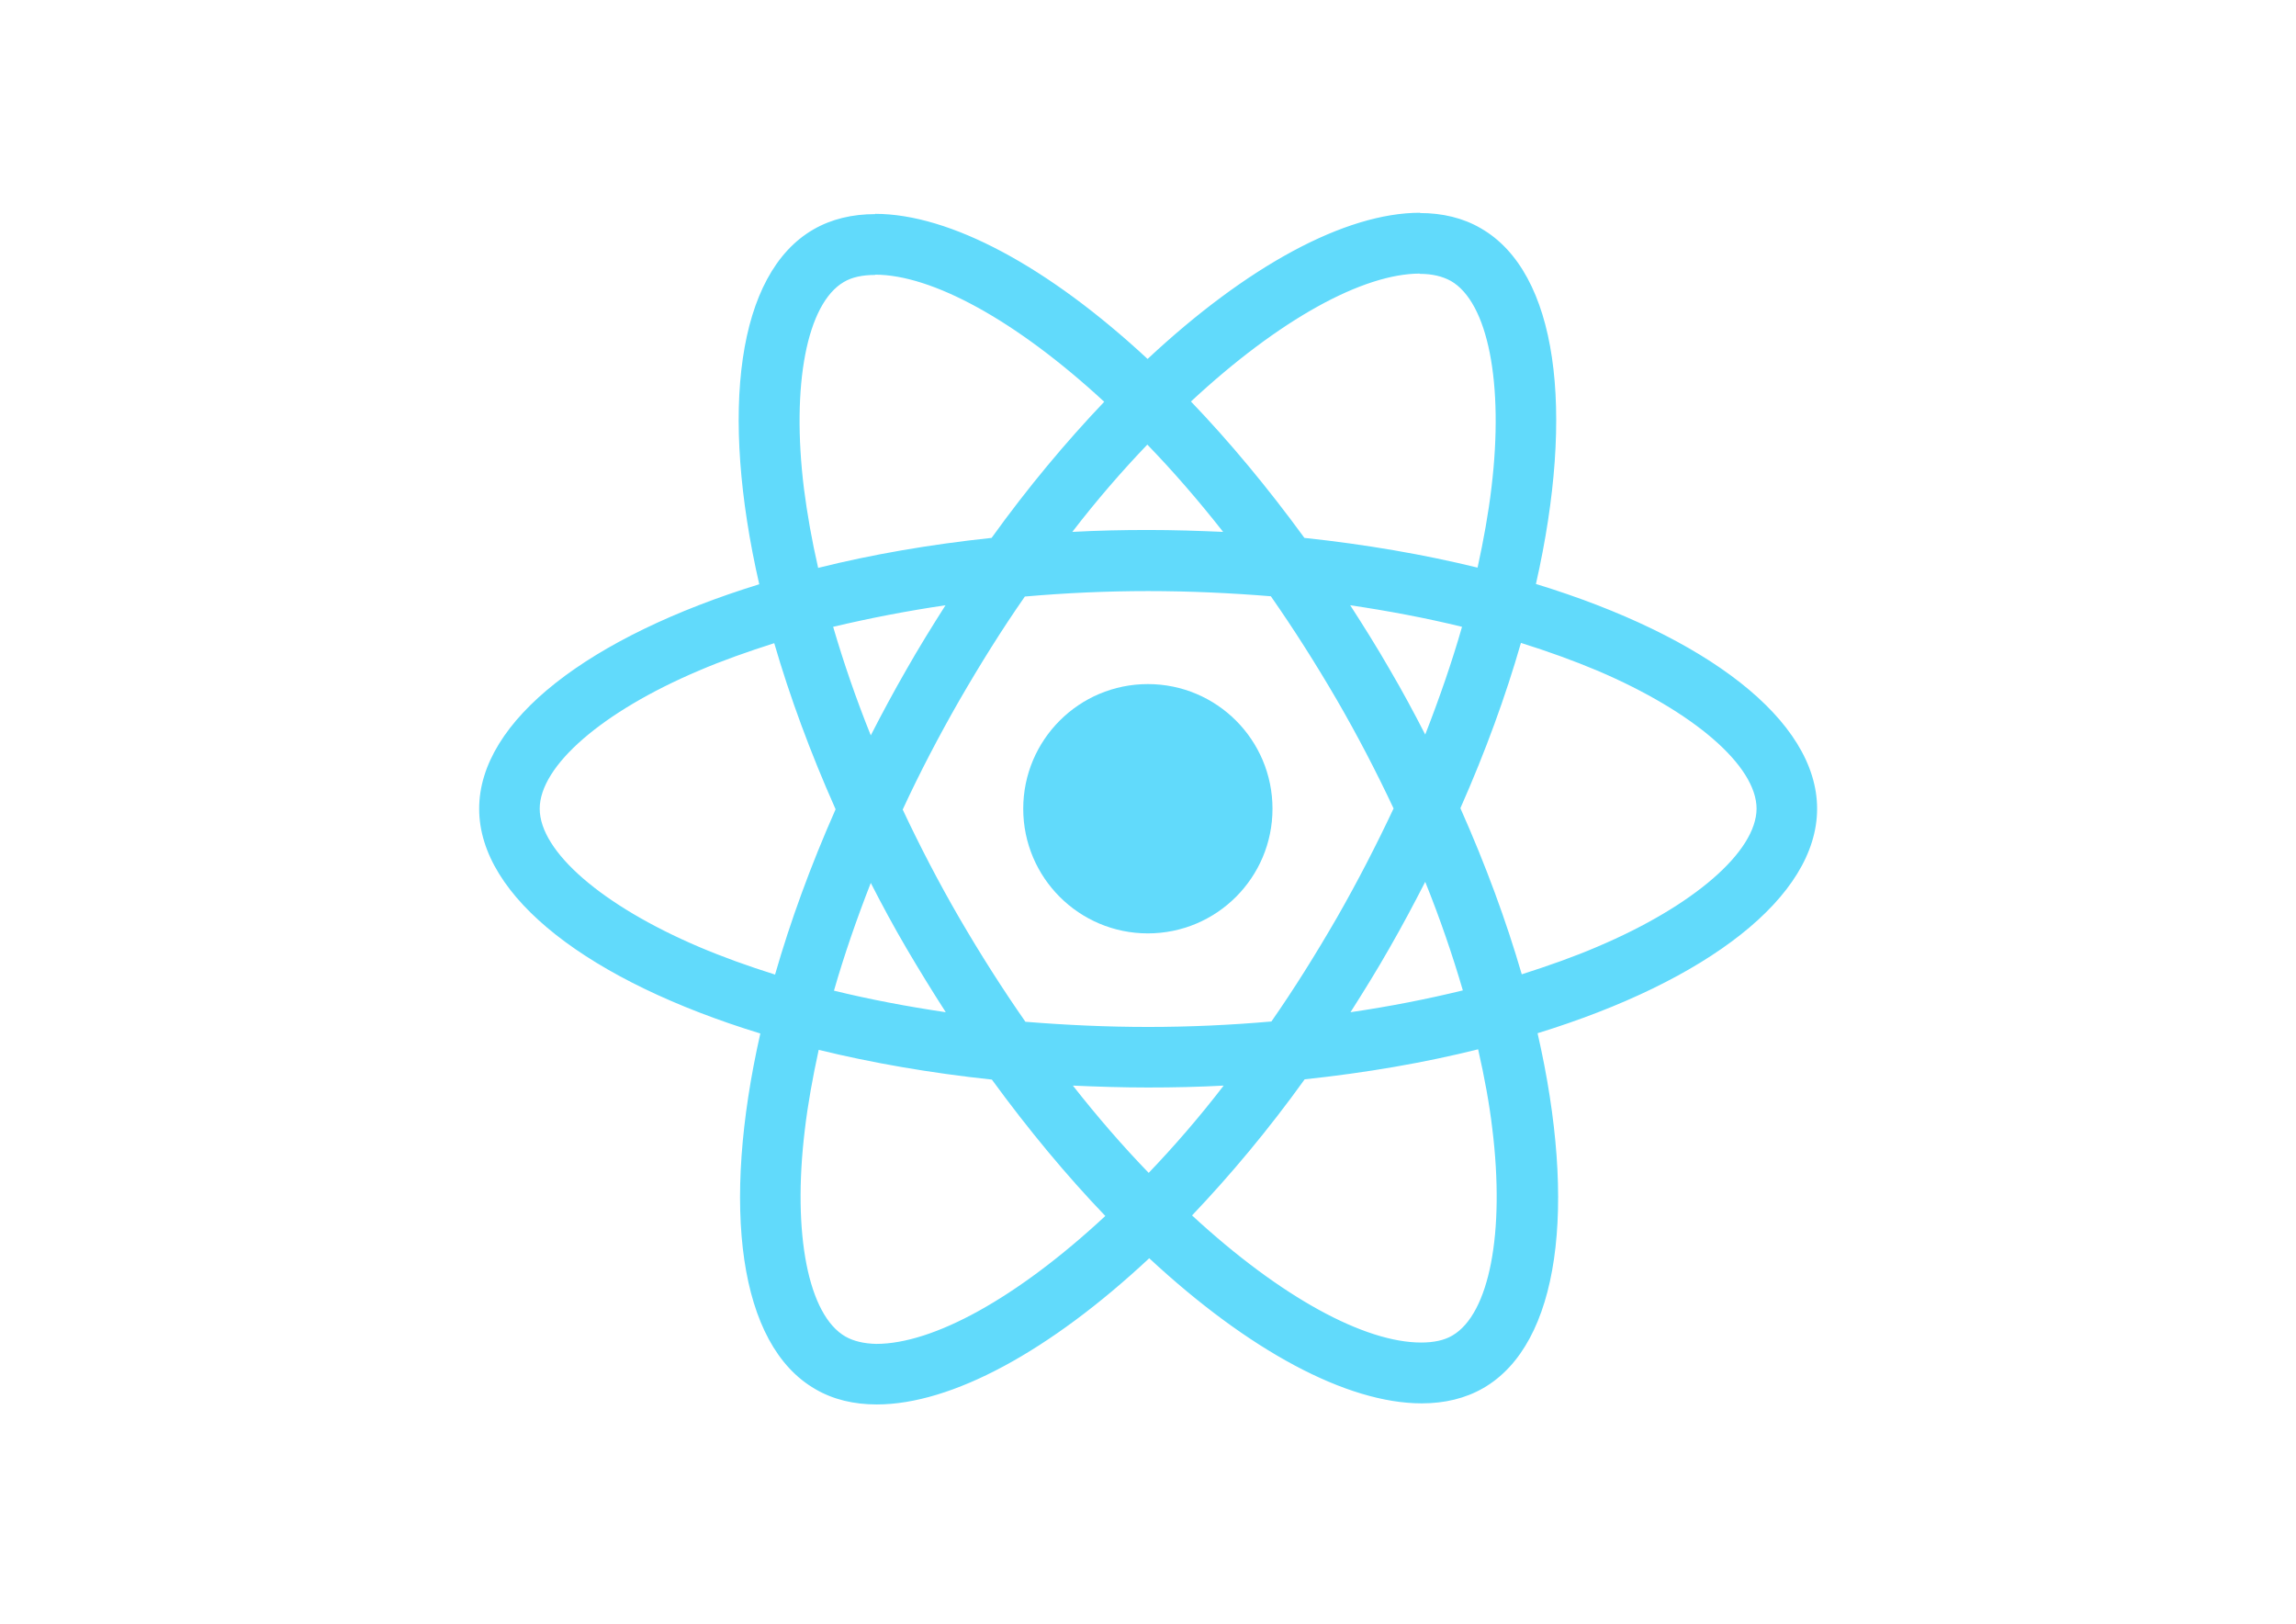
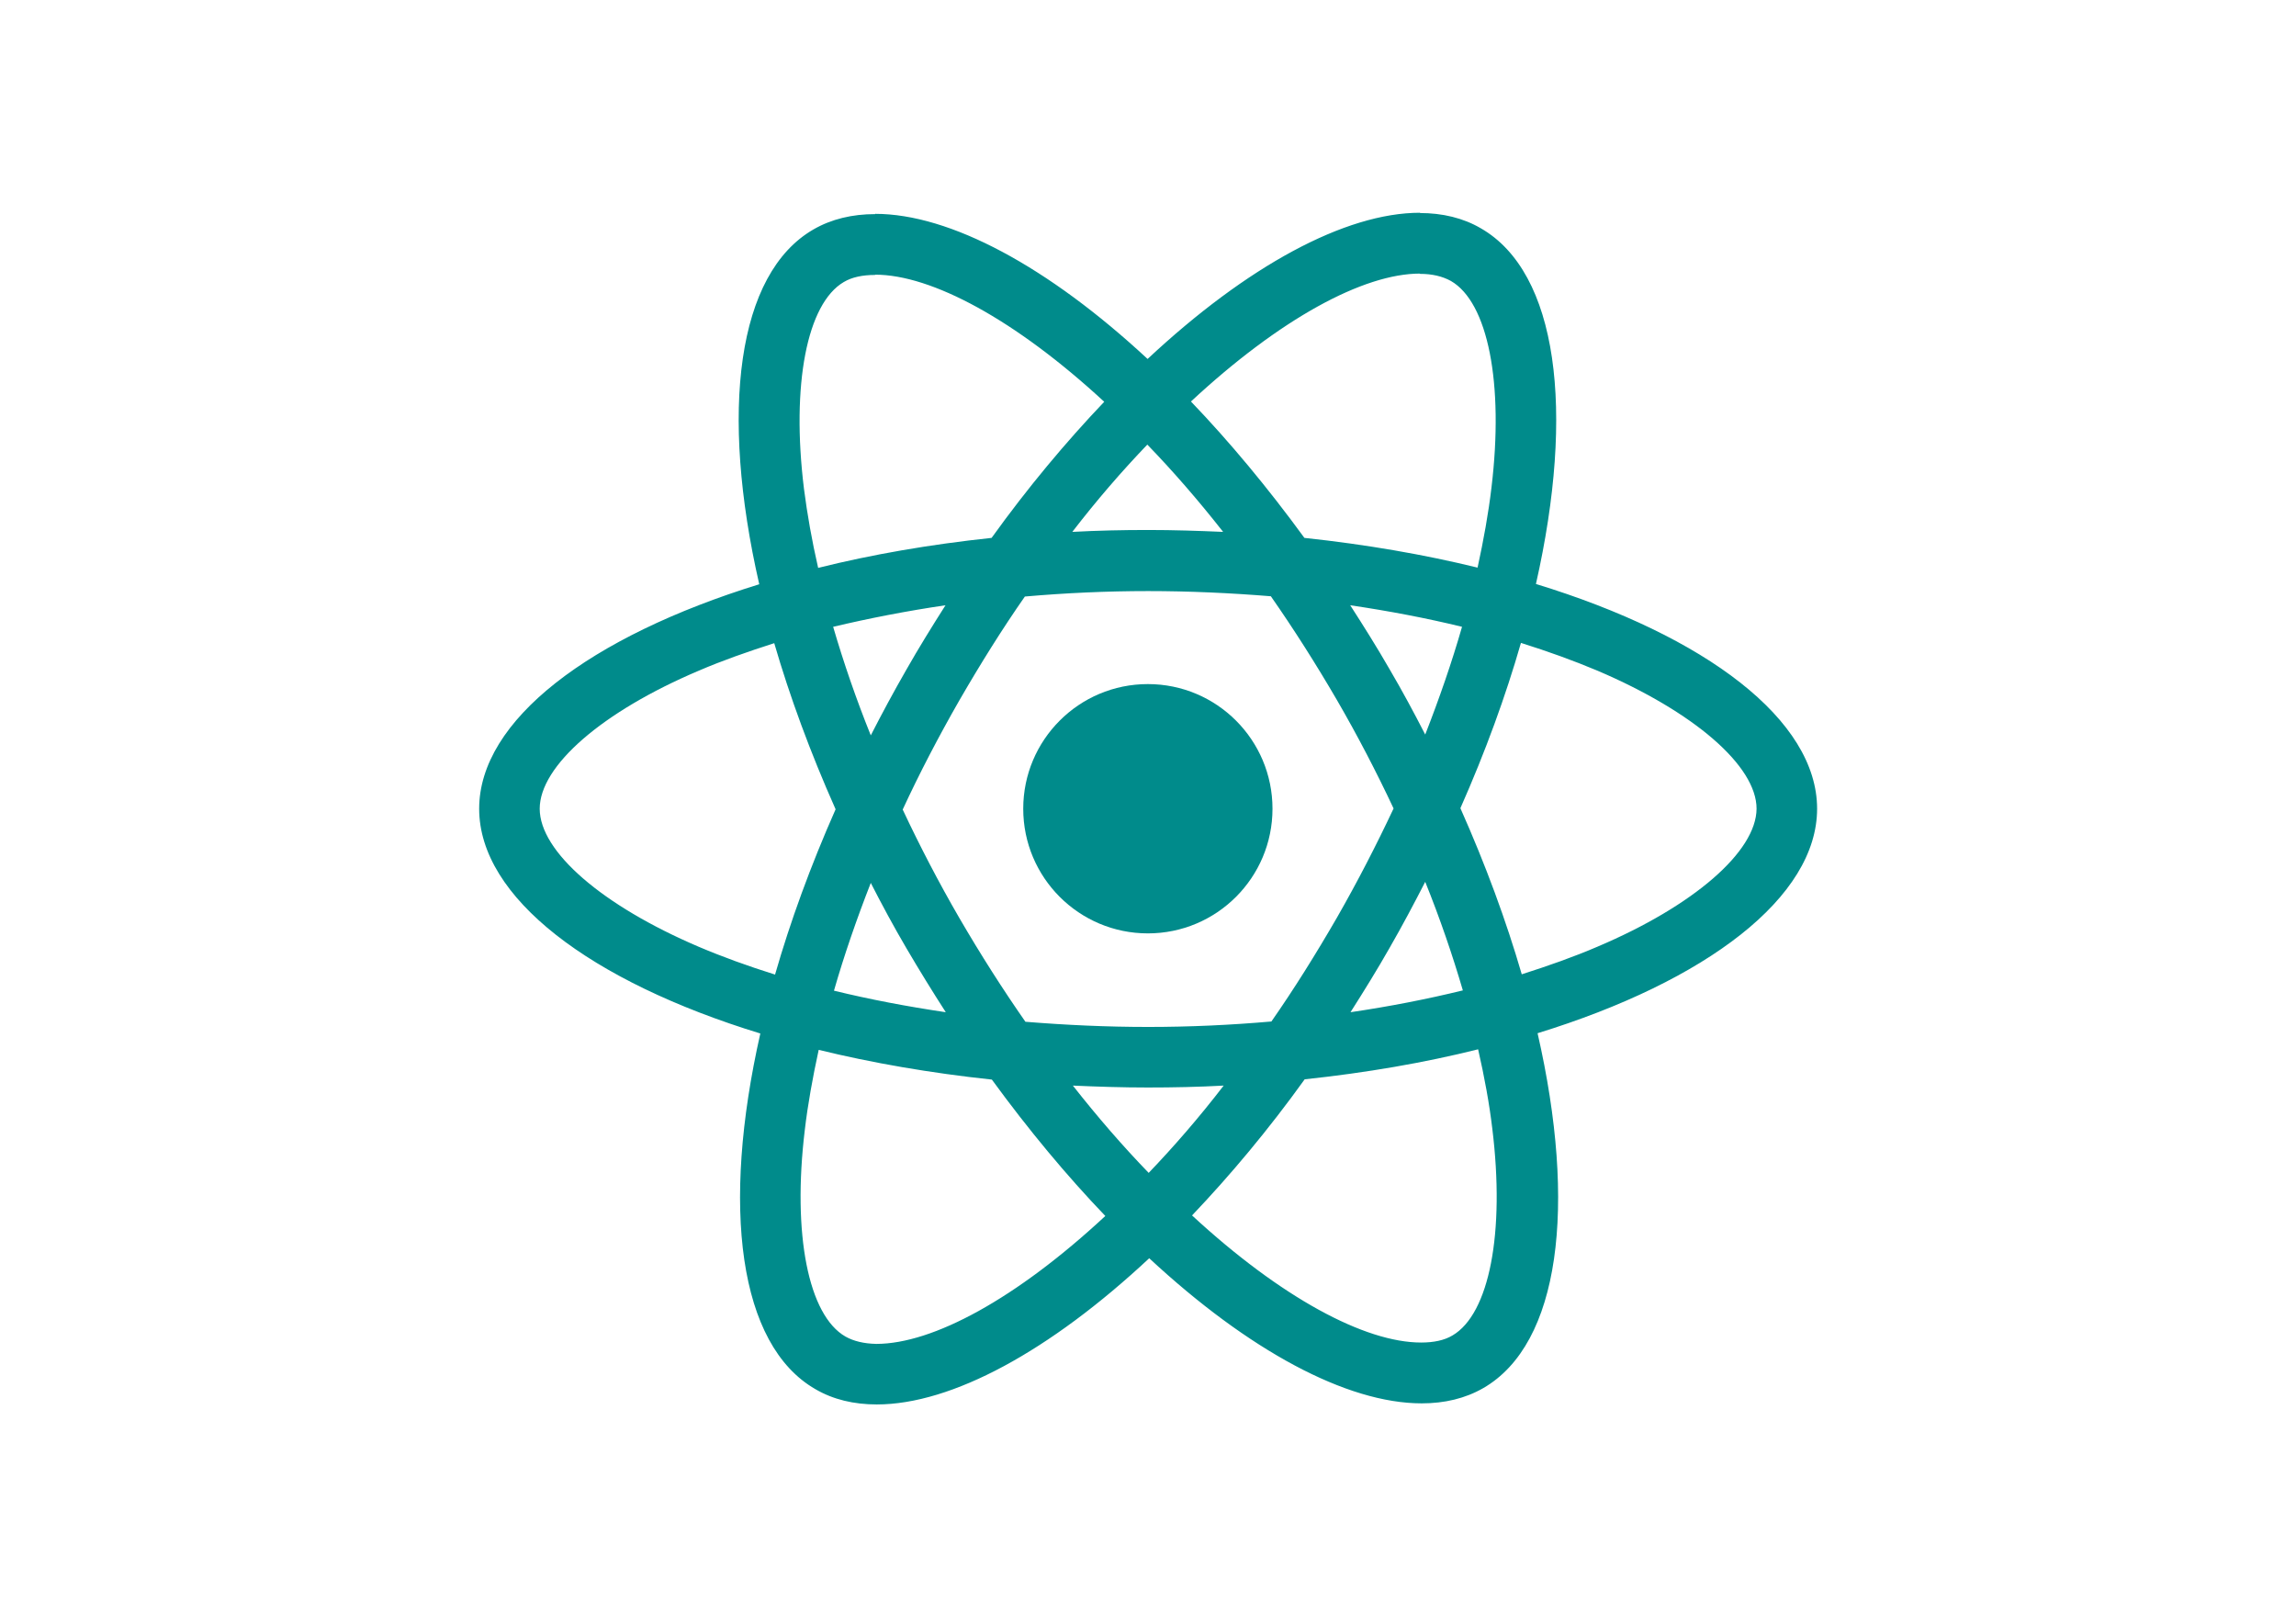
<svg xmlns="http://www.w3.org/2000/svg" viewBox="0 0 841.9 595.3">
-   <g fill="#61DAFB">
+   <g fill="#008b8b">
    <path d="M666.3 296.5c0-32.5-40.7-63.3-103.1-82.4 14.4-63.6 8-114.2-20.2-130.4-6.5-3.8-14.1-5.6-22.4-5.6v22.3c4.6 0 8.3.9 11.4 2.6 13.6 7.8 19.5 37.5 14.9 75.7-1.1 9.4-2.9 19.3-5.1 29.4-19.6-4.8-41-8.5-63.5-10.9-13.5-18.5-27.5-35.3-41.6-50 32.6-30.3 63.2-46.9 84-46.9V78c-27.5 0-63.5 19.6-99.9 53.6-36.4-33.8-72.4-53.2-99.9-53.2v22.3c20.7 0 51.4 16.5 84 46.6-14 14.7-28 31.4-41.3 49.9-22.6 2.4-44 6.1-63.6 11-2.3-10-4-19.7-5.2-29-4.7-38.2 1.1-67.9 14.6-75.8 3-1.8 6.9-2.6 11.5-2.6V78.5c-8.4 0-16 1.8-22.6 5.6-28.1 16.2-34.4 66.7-19.9 130.1-62.2 19.2-102.7 49.9-102.7 82.3 0 32.5 40.7 63.3 103.1 82.4-14.4 63.6-8 114.2 20.2 130.4 6.5 3.8 14.1 5.6 22.5 5.6 27.5 0 63.5-19.6 99.9-53.6 36.4 33.8 72.4 53.2 99.9 53.2 8.4 0 16-1.8 22.6-5.6 28.1-16.2 34.4-66.7 19.9-130.1 62-19.1 102.5-49.9 102.5-82.3zm-130.2-66.7c-3.7 12.9-8.3 26.2-13.5 39.5-4.1-8-8.4-16-13.1-24-4.6-8-9.5-15.8-14.4-23.4 14.2 2.1 27.9 4.7 41 7.9zm-45.8 106.5c-7.8 13.5-15.8 26.3-24.1 38.2-14.9 1.3-30 2-45.2 2-15.1 0-30.2-.7-45-1.9-8.3-11.9-16.4-24.6-24.2-38-7.6-13.1-14.5-26.4-20.8-39.8 6.2-13.4 13.2-26.8 20.7-39.9 7.8-13.5 15.8-26.3 24.1-38.2 14.9-1.3 30-2 45.2-2 15.1 0 30.2.7 45 1.9 8.3 11.9 16.4 24.6 24.2 38 7.6 13.1 14.5 26.4 20.8 39.8-6.3 13.4-13.2 26.8-20.7 39.9zm32.3-13c5.4 13.4 10 26.8 13.8 39.8-13.1 3.2-26.9 5.9-41.2 8 4.9-7.7 9.8-15.6 14.4-23.7 4.6-8 8.9-16.1 13-24.1zM421.2 430c-9.3-9.6-18.6-20.3-27.8-32 9 .4 18.2.7 27.5.7 9.4 0 18.7-.2 27.8-.7-9 11.7-18.3 22.4-27.5 32zm-74.4-58.9c-14.2-2.1-27.9-4.7-41-7.9 3.7-12.9 8.3-26.2 13.5-39.5 4.1 8 8.4 16 13.1 24 4.7 8 9.5 15.8 14.4 23.4zM420.7 163c9.3 9.6 18.6 20.3 27.8 32-9-.4-18.2-.7-27.5-.7-9.4 0-18.7.2-27.8.7 9-11.7 18.3-22.4 27.5-32zm-74 58.9c-4.9 7.7-9.8 15.6-14.4 23.7-4.6 8-8.9 16-13 24-5.4-13.4-10-26.8-13.8-39.8 13.1-3.1 26.9-5.8 41.2-7.9zm-90.5 125.2c-35.4-15.1-58.3-34.9-58.3-50.6 0-15.7 22.9-35.6 58.3-50.6 8.6-3.7 18-7 27.7-10.1 5.7 19.6 13.2 40 22.5 60.9-9.2 20.8-16.6 41.1-22.2 60.6-9.9-3.1-19.3-6.5-28-10.2zM310 490c-13.6-7.8-19.5-37.5-14.9-75.7 1.1-9.4 2.9-19.3 5.1-29.4 19.6 4.8 41 8.5 63.5 10.9 13.5 18.5 27.5 35.3 41.6 50-32.6 30.3-63.2 46.9-84 46.9-4.5-.1-8.3-1-11.3-2.7zm237.2-76.2c4.7 38.2-1.1 67.9-14.6 75.8-3 1.8-6.9 2.6-11.5 2.6-20.7 0-51.4-16.5-84-46.6 14-14.7 28-31.4 41.3-49.9 22.6-2.4 44-6.1 63.6-11 2.3 10.1 4.1 19.8 5.2 29.1zm38.5-66.7c-8.6 3.7-18 7-27.7 10.1-5.7-19.6-13.2-40-22.5-60.9 9.2-20.8 16.6-41.1 22.2-60.6 9.9 3.1 19.3 6.5 28.1 10.2 35.4 15.1 58.3 34.9 58.3 50.6-.1 15.7-23 35.6-58.4 50.6zM320.8 78.4z" />
    <circle cx="420.9" cy="296.5" r="45.7" />
    <path d="M520.5 78.1z" />
  </g>
</svg>
